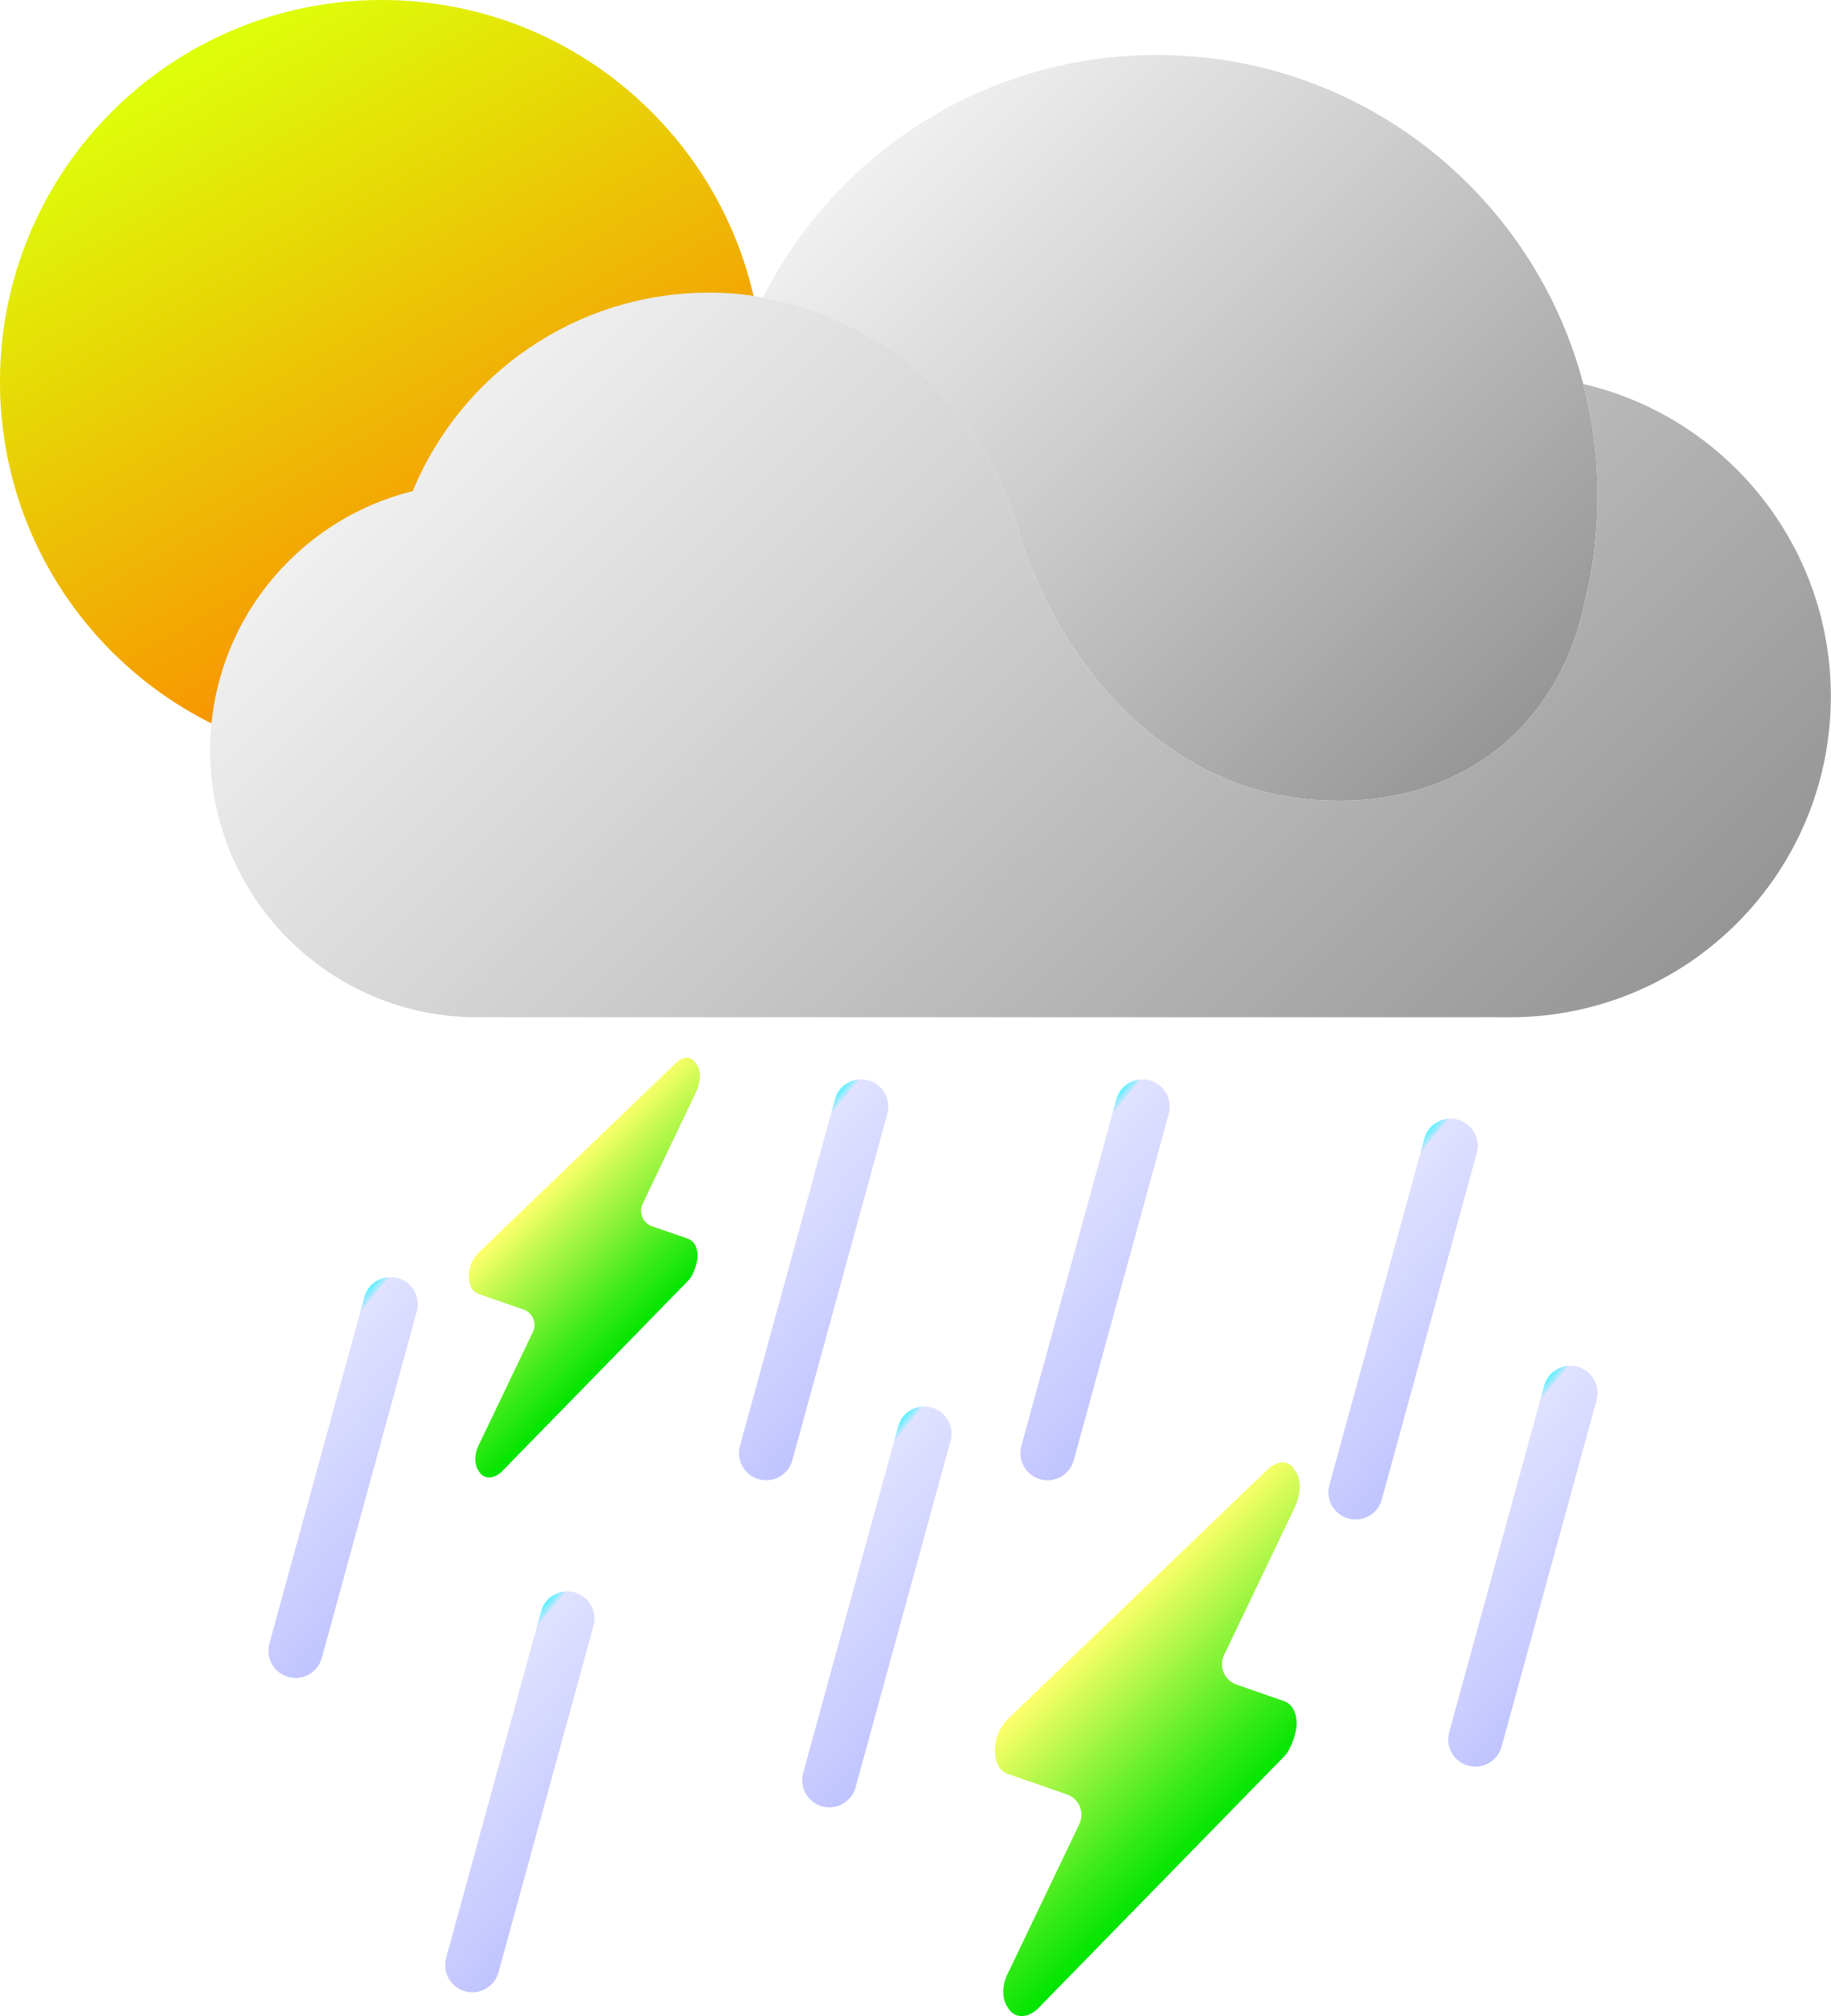
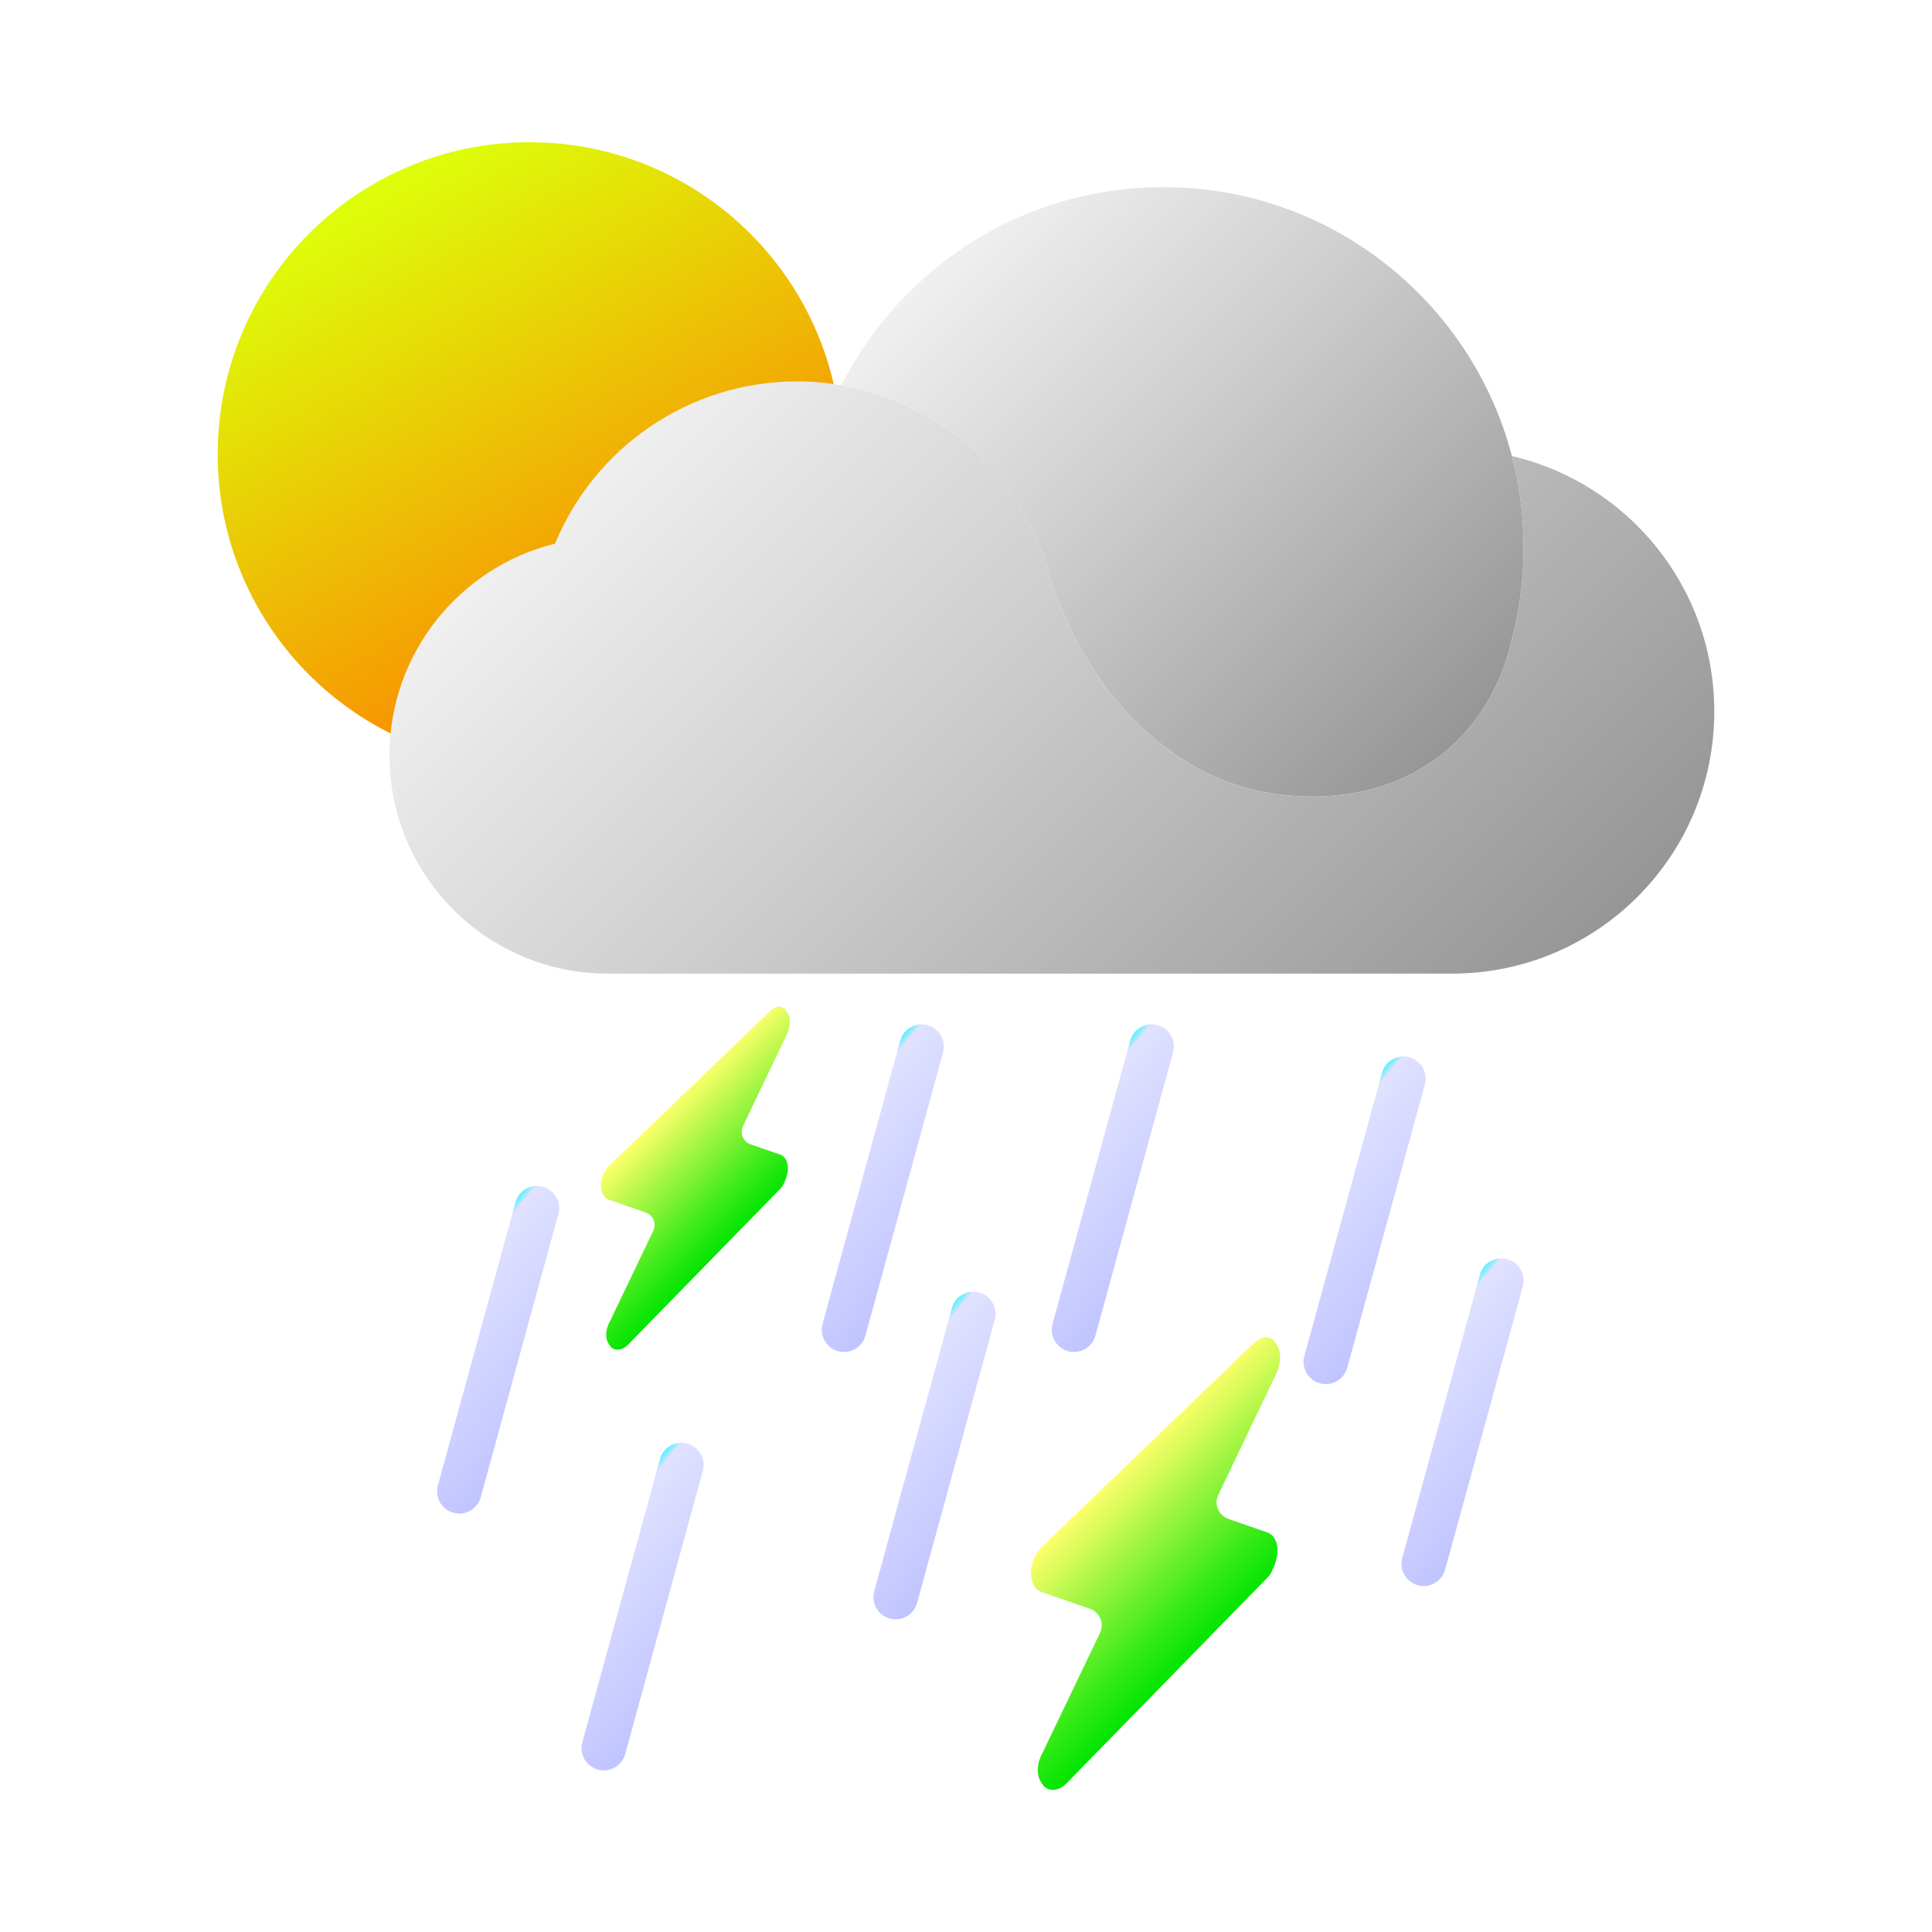
- <svg xmlns="http://www.w3.org/2000/svg" xmlns:xlink="http://www.w3.org/1999/xlink" id="_图层_1" data-name="图层 1" viewBox="0 0 387.31 426.4">
+ <svg xmlns="http://www.w3.org/2000/svg" xmlns:xlink="http://www.w3.org/1999/xlink" id="_图层_1" data-name="图层 1" viewBox="0 0 500 500">
  <defs>
    <style>
      .cls-1 {
        fill: url(#_未命名的渐变_630-2);
      }

      .cls-2 {
        fill: url(#_未命名的渐变_207-5);
      }

      .cls-3 {
        fill: url(#_未命名的渐变_207);
      }

      .cls-4 {
        fill: url(#_未命名的渐变_630);
      }

      .cls-5 {
        fill: url(#_未命名的渐变_207-3);
      }

      .cls-6 {
        fill: url(#_未命名的渐变_207-4);
      }

      .cls-7 {
        fill: url(#_未命名的渐变_207-6);
      }

      .cls-8 {
        fill: url(#_未命名的渐变_207-7);
      }

      .cls-9 {
        fill: url(#_未命名的渐变_207-2);
      }

      .cls-10 {
        fill: url(#_未命名的渐变_277);
      }

      .cls-11 {
        fill: url(#_未命名的渐变_251);
      }

      .cls-12 {
        fill: url(#_未命名的渐变_251-2);
      }
    </style>
-     <linearGradient id="_未命名的渐变_277" data-name="未命名的渐变 277" x1="121.1" y1="150.65" x2="40.36" y2="10.8" gradientUnits="userSpaceOnUse">
+     <linearGradient id="_未命名的渐变_277" data-name="未命名的渐变 277" x1="177.44" y1="187.45" x2="96.7" y2="47.61" gradientUnits="userSpaceOnUse">
      <stop offset="0" stop-color="#f70" />
      <stop offset="1" stop-color="#ddff09" />
    </linearGradient>
-     <linearGradient id="_未命名的渐变_630" data-name="未命名的渐变 630" x1="327.68" y1="147.99" x2="198.71" y2="19.01" gradientUnits="userSpaceOnUse">
+     <linearGradient id="_未命名的渐变_630" data-name="未命名的渐变 630" x1="384.02" y1="184.79" x2="255.05" y2="55.81" gradientUnits="userSpaceOnUse">
      <stop offset="0" stop-color="#969696" />
      <stop offset=".6" stop-color="#cecece" />
      <stop offset="1" stop-color="#f0f0f0" />
    </linearGradient>
-     <linearGradient id="_未命名的渐变_630-2" data-name="未命名的渐变 630" x1="313.99" y1="248.75" x2="122.5" y2="57.25" xlink:href="#_未命名的渐变_630" />
-     <linearGradient id="_未命名的渐变_207" data-name="未命名的渐变 207" x1="304.29" y1="214.45" x2="262.13" y2="199.9" gradientTransform="translate(13.63 121.73) scale(1 .76)" gradientUnits="userSpaceOnUse">
+     <linearGradient id="_未命名的渐变_630-2" data-name="未命名的渐变 630" x1="370.33" y1="285.55" x2="178.84" y2="94.06" xlink:href="#_未命名的渐变_630" />
+     <linearGradient id="_未命名的渐变_207" data-name="未命名的渐变 207" x1="360.64" y1="251.25" x2="318.47" y2="236.7" gradientTransform="translate(13.63 130.6) scale(1 .76)" gradientUnits="userSpaceOnUse">
      <stop offset="0" stop-color="#c0c4ff" />
      <stop offset=".96" stop-color="#e0e2ff" />
      <stop offset=".96" stop-color="#cae4ff" />
      <stop offset=".99" stop-color="#76eeff" />
      <stop offset="1" stop-color="#55f3ff" />
    </linearGradient>
-     <linearGradient id="_未命名的渐变_207-2" data-name="未命名的渐变 207" x1="213.03" y1="330.59" x2="170.86" y2="316.04" gradientTransform="translate(-6.42 94.48) scale(1 .76)" xlink:href="#_未命名的渐变_207" />
-     <linearGradient id="_未命名的渐变_207-3" data-name="未命名的渐变 207" x1="150.52" y1="406.59" x2="108.35" y2="392.04" gradientTransform="translate(-19.44 75.9) scale(1 .76)" xlink:href="#_未命名的渐变_207" />
-     <linearGradient id="_未命名的渐变_207-4" data-name="未命名的渐变 207" x1="239.25" y1="226.6" x2="197.08" y2="212.06" gradientTransform="translate(13.51 104.21) scale(1 .76)" xlink:href="#_未命名的渐变_207" />
-     <linearGradient id="_未命名的渐变_207-5" data-name="未命名的渐变 207" x1="181.83" y1="247.33" x2="139.67" y2="232.79" gradientTransform="translate(11.39 88.48) scale(1 .76)" xlink:href="#_未命名的渐变_207" />
-     <linearGradient id="_未命名的渐变_207-6" data-name="未命名的渐变 207" x1="96.88" y1="335.14" x2="54.72" y2="320.6" gradientTransform="translate(-3.2 63.65) scale(1 .76)" xlink:href="#_未命名的渐变_207" />
-     <linearGradient id="_未命名的渐变_207-7" data-name="未命名的渐变 207" x1="342.55" y1="272.04" x2="300.38" y2="257.5" gradientTransform="translate(.72 130.29) scale(1 .76)" xlink:href="#_未命名的渐变_207" />
-     <linearGradient id="_未命名的渐变_251" data-name="未命名的渐变 251" x1="226.3" y1="350.51" x2="260.1" y2="384.3" gradientUnits="userSpaceOnUse">
+     <linearGradient id="_未命名的渐变_207-2" data-name="未命名的渐变 207" x1="269.37" y1="367.39" x2="227.2" y2="352.84" gradientTransform="translate(-6.42 103.34) scale(1 .76)" xlink:href="#_未命名的渐变_207" />
+     <linearGradient id="_未命名的渐变_207-3" data-name="未命名的渐变 207" x1="206.86" y1="443.39" x2="164.69" y2="428.84" gradientTransform="translate(-19.44 84.77) scale(1 .76)" xlink:href="#_未命名的渐变_207" />
+     <linearGradient id="_未命名的渐变_207-4" data-name="未命名的渐变 207" x1="295.59" y1="263.4" x2="253.43" y2="248.86" gradientTransform="translate(13.51 113.08) scale(1 .76)" xlink:href="#_未命名的渐变_207" />
+     <linearGradient id="_未命名的渐变_207-5" data-name="未命名的渐变 207" x1="238.18" y1="284.14" x2="196.01" y2="269.59" gradientTransform="translate(11.39 97.35) scale(1 .76)" xlink:href="#_未命名的渐变_207" />
+     <linearGradient id="_未命名的渐变_207-6" data-name="未命名的渐变 207" x1="153.22" y1="371.94" x2="111.06" y2="357.4" gradientTransform="translate(-3.2 72.52) scale(1 .76)" xlink:href="#_未命名的渐变_207" />
+     <linearGradient id="_未命名的渐变_207-7" data-name="未命名的渐变 207" x1="398.89" y1="308.84" x2="356.73" y2="294.3" gradientTransform="translate(.72 139.16) scale(1 .76)" xlink:href="#_未命名的渐变_207" />
+     <linearGradient id="_未命名的渐变_251" data-name="未命名的渐变 251" x1="282.65" y1="387.31" x2="316.44" y2="421.1" gradientUnits="userSpaceOnUse">
      <stop offset="0" stop-color="#ffff6b" />
      <stop offset=".25" stop-color="#bcf84e" />
      <stop offset=".77" stop-color="#35ea16" />
      <stop offset="1" stop-color="#00e500" />
    </linearGradient>
-     <linearGradient id="_未命名的渐变_251-2" data-name="未命名的渐变 251" x1="111.19" y1="254.99" x2="136.8" y2="280.6" xlink:href="#_未命名的渐变_251" />
+     <linearGradient id="_未命名的渐变_251-2" data-name="未命名的渐变 251" x1="167.54" y1="291.79" x2="193.15" y2="317.4" xlink:href="#_未命名的渐变_251" />
  </defs>
-   <circle class="cls-10" cx="80.73" cy="80.73" r="80.73" />
+   <circle class="cls-10" cx="137.07" cy="117.53" r="80.73" />
  <g>
-     <path class="cls-4" d="M337.98,104.89c0,7.84-.97,15.47-2.8,22.74,0,.02-.01,.05-.02,.08-.53,2.58-1.61,7-3.92,12.05-2.49,5.48-6.4,11.68-12.59,17.11-9.03,7.93-19.26,11.01-27.76,12.04-6.69,.81-12.3,.35-15.37,0-.61-.08-1.11-.14-1.51-.19-7.31-.96-14.34-3.37-20.89-7.01-16.76-9.31-30.33-26.62-37.34-48.13-5.36-20.28-19.15-33.2-20.86-34.72-2.89-2.56-15.39-12.67-33.51-15.93,15.34-30.43,46.89-51.3,83.3-51.3,43.33,0,79.75,29.54,90.23,69.59,1.99,7.56,3.04,15.49,3.04,23.67Z" />
-     <path class="cls-1" d="M387.31,147.3c0,37.49-30.38,67.86-67.86,67.86H100.94c-31.2,0-56.49-25.29-56.49-56.48,0-26.49,18.25-48.73,42.86-54.81,10.16-24.64,34.42-41.98,62.74-41.98,3.99,0,7.79,.38,11.36,1.03,18.12,3.26,30.62,13.36,33.51,15.93,1.71,1.52,15.5,14.44,20.86,34.72,7.01,21.52,20.58,38.83,37.34,48.13,6.55,3.64,13.58,6.05,20.89,7.01,.4,.06,.9,.11,1.51,.19,3.06,.35,8.68,.81,15.37,0,8.49-1.03,18.73-4.1,27.76-12.04,6.19-5.43,10.1-11.64,12.59-17.11,2.31-5.05,3.4-9.47,3.92-12.05,.01-.03,.02-.06,.02-.08,1.83-7.27,2.8-14.9,2.8-22.74s-1.05-16.11-3.04-23.67c30.02,7,52.37,33.93,52.37,66.08Z" />
+     <path class="cls-4" d="M394.32,141.69c0,7.84-.97,15.47-2.8,22.74,0,.02-.01,.05-.02,.08-.53,2.58-1.61,7-3.92,12.05-2.49,5.48-6.4,11.68-12.59,17.11-9.03,7.93-19.26,11.01-27.76,12.04-6.69,.81-12.3,.35-15.37,0-.61-.08-1.11-.14-1.51-.19-7.31-.96-14.34-3.37-20.89-7.01-16.76-9.31-30.33-26.62-37.34-48.13-5.36-20.28-19.15-33.2-20.86-34.72-2.89-2.56-15.39-12.67-33.51-15.93,15.34-30.43,46.89-51.3,83.3-51.3,43.33,0,79.75,29.54,90.23,69.59,1.99,7.56,3.04,15.49,3.04,23.67Z" />
+     <path class="cls-1" d="M443.66,184.11c0,37.49-30.38,67.86-67.86,67.86H157.28c-31.2,0-56.49-25.29-56.49-56.48,0-26.49,18.25-48.73,42.86-54.81,10.16-24.64,34.42-41.98,62.74-41.98,3.99,0,7.79,.38,11.36,1.03,18.12,3.26,30.62,13.36,33.51,15.93,1.71,1.52,15.5,14.44,20.86,34.72,7.01,21.52,20.58,38.83,37.34,48.13,6.55,3.64,13.58,6.05,20.89,7.01,.4,.06,.9,.11,1.51,.19,3.06,.35,8.68,.81,15.37,0,8.49-1.03,18.73-4.1,27.76-12.04,6.19-5.43,10.1-11.64,12.59-17.11,2.31-5.05,3.4-9.47,3.92-12.05,.01-.03,.02-.06,.02-.08,1.83-7.27,2.8-14.9,2.8-22.74s-1.05-16.11-3.04-23.67c30.02,7,52.37,33.93,52.37,66.08Z" />
  </g>
  <g>
-     <rect class="cls-3" x="291.09" y="235.23" width="11.5" height="87.5" rx="5.75" ry="5.75" transform="translate(84.29 -68.54) rotate(15.33)" />
-     <rect class="cls-9" x="179.77" y="296.12" width="11.5" height="87.5" rx="5.75" ry="5.75" transform="translate(96.43 -36.95) rotate(15.33)" />
-     <rect class="cls-5" x="104.24" y="335.23" width="11.5" height="87.5" rx="5.75" ry="5.75" transform="translate(104.08 -15.59) rotate(15.33)" />
-     <rect class="cls-6" x="225.93" y="226.93" width="11.5" height="87.5" rx="5.75" ry="5.75" transform="translate(79.78 -51.61) rotate(15.33)" />
-     <rect class="cls-2" x="166.39" y="226.93" width="11.5" height="87.5" rx="5.75" ry="5.75" transform="translate(77.67 -35.87) rotate(15.33)" />
-     <rect class="cls-7" x="66.85" y="268.75" width="11.5" height="87.5" rx="5.75" ry="5.75" transform="translate(85.18 -8.07) rotate(15.33)" />
-     <rect class="cls-8" x="316.44" y="287.5" width="11.5" height="87.5" rx="5.75" ry="5.75" transform="translate(99.01 -73.38) rotate(15.33)" />
-     <path class="cls-11" d="M268.07,310.87l-.1,.1-54.84,52.71c-1.62,1.66-2.7,4.07-2.65,6.55l.03,.52c.09,2.29,1.09,3.88,2.65,4.43l12.56,4.36c2.57,.89,3.79,3.82,2.61,6.27l-14.87,31.06-.19,.35c-1.41,2.76-1.33,5.63-.04,7.44l.17,.22,.03,.06c.34,.53,.78,.92,1.28,1.16l.31,.13c1.26,.44,2.67,.09,4.02-.93,.19-.14,.38-.31,.55-.49l52.07-53.31c.44-.45,.83-1,1.14-1.62,.68-1.36,1.16-2.75,1.4-4.16,.06-.36,.09-.72,.1-1.06v-.46c-.1-2.27-1.1-3.86-2.66-4.4l-10.07-3.5c-2.57-.89-3.79-3.82-2.61-6.27l15-31.33c.12-.25,.22-.51,.32-.77l.14-.42c.79-2.55,.72-5.02-.48-6.52l-.08-.09-.06-.11c-1.3-2.08-3.62-1.96-5.74,.11h0Z" />
-     <path class="cls-12" d="M142.85,224.95l-.08,.08-41.56,39.95c-1.23,1.26-2.04,3.08-2.01,4.96l.02,.39c.07,1.74,.83,2.94,2.01,3.35l9.52,3.3c1.94,.67,2.87,2.89,1.98,4.75l-11.27,23.54-.14,.26c-1.07,2.09-1,4.27-.03,5.64l.13,.16,.02,.05c.26,.4,.59,.7,.97,.88l.24,.1c.95,.33,2.02,.07,3.05-.71,.14-.11,.28-.23,.42-.37l39.46-40.4c.33-.34,.63-.76,.86-1.23,.52-1.03,.88-2.08,1.06-3.15,.05-.27,.07-.54,.07-.81v-.35c-.08-1.72-.83-2.92-2.01-3.33l-7.63-2.65c-1.94-.68-2.87-2.89-1.98-4.75l11.36-23.75c.09-.19,.17-.38,.24-.58l.11-.32c.6-1.93,.54-3.8-.36-4.94l-.06-.07-.05-.09c-.98-1.58-2.74-1.48-4.35,.09h0Z" />
+     <rect class="cls-3" x="347.44" y="272.03" width="11.5" height="87.5" rx="5.75" ry="5.75" transform="translate(96.02 -82.12) rotate(15.33)" />
+     <rect class="cls-9" x="236.12" y="332.92" width="11.5" height="87.5" rx="5.75" ry="5.75" transform="translate(108.16 -50.53) rotate(15.33)" />
+     <rect class="cls-5" x="160.58" y="372.03" width="11.5" height="87.5" rx="5.75" ry="5.75" transform="translate(115.81 -29.18) rotate(15.33)" />
+     <rect class="cls-6" x="282.27" y="263.73" width="11.5" height="87.5" rx="5.75" ry="5.75" transform="translate(91.51 -65.19) rotate(15.33)" />
+     <rect class="cls-2" x="222.74" y="263.73" width="11.5" height="87.5" rx="5.75" ry="5.75" transform="translate(89.4 -49.46) rotate(15.33)" />
+     <rect class="cls-7" x="123.19" y="305.56" width="11.5" height="87.5" rx="5.75" ry="5.75" transform="translate(96.91 -21.66) rotate(15.33)" />
+     <rect class="cls-8" x="372.78" y="324.3" width="11.5" height="87.5" rx="5.75" ry="5.75" transform="translate(110.74 -86.96) rotate(15.33)" />
+     <path class="cls-11" d="M324.41,347.67l-.1,.1-54.84,52.71c-1.62,1.66-2.7,4.07-2.65,6.55l.03,.52c.09,2.29,1.09,3.88,2.65,4.43l12.56,4.36c2.57,.89,3.79,3.82,2.61,6.27l-14.87,31.06-.19,.35c-1.41,2.76-1.33,5.63-.04,7.44l.17,.22,.03,.06c.34,.53,.78,.92,1.28,1.16l.31,.13c1.26,.44,2.67,.09,4.02-.93,.19-.14,.38-.31,.55-.49l52.07-53.31c.44-.45,.83-1,1.14-1.62,.68-1.36,1.16-2.75,1.4-4.16,.06-.36,.09-.72,.1-1.06v-.46c-.1-2.27-1.1-3.86-2.66-4.4l-10.07-3.5c-2.57-.89-3.79-3.82-2.61-6.27l15-31.33c.12-.25,.22-.51,.32-.77l.14-.42c.79-2.55,.72-5.02-.48-6.52l-.08-.09-.06-.11c-1.3-2.08-3.62-1.96-5.74,.11h0Z" />
+     <path class="cls-12" d="M199.19,261.75l-.08,.08-41.56,39.95c-1.23,1.26-2.04,3.08-2.01,4.96l.02,.39c.07,1.74,.83,2.94,2.01,3.35l9.52,3.3c1.94,.67,2.87,2.89,1.98,4.75l-11.27,23.54-.14,.26c-1.07,2.09-1,4.27-.03,5.64l.13,.16,.02,.05c.26,.4,.59,.7,.97,.88l.24,.1c.95,.33,2.02,.07,3.05-.71,.14-.11,.28-.23,.42-.37l39.46-40.4c.33-.34,.63-.76,.86-1.23,.52-1.03,.88-2.08,1.06-3.15,.05-.27,.07-.54,.07-.81v-.35c-.08-1.72-.83-2.92-2.01-3.33l-7.63-2.65c-1.94-.68-2.87-2.89-1.98-4.75l11.36-23.75c.09-.19,.17-.38,.24-.58l.11-.32c.6-1.93,.54-3.8-.36-4.94l-.06-.07-.05-.09c-.98-1.58-2.74-1.48-4.35,.09h0Z" />
  </g>
</svg>
